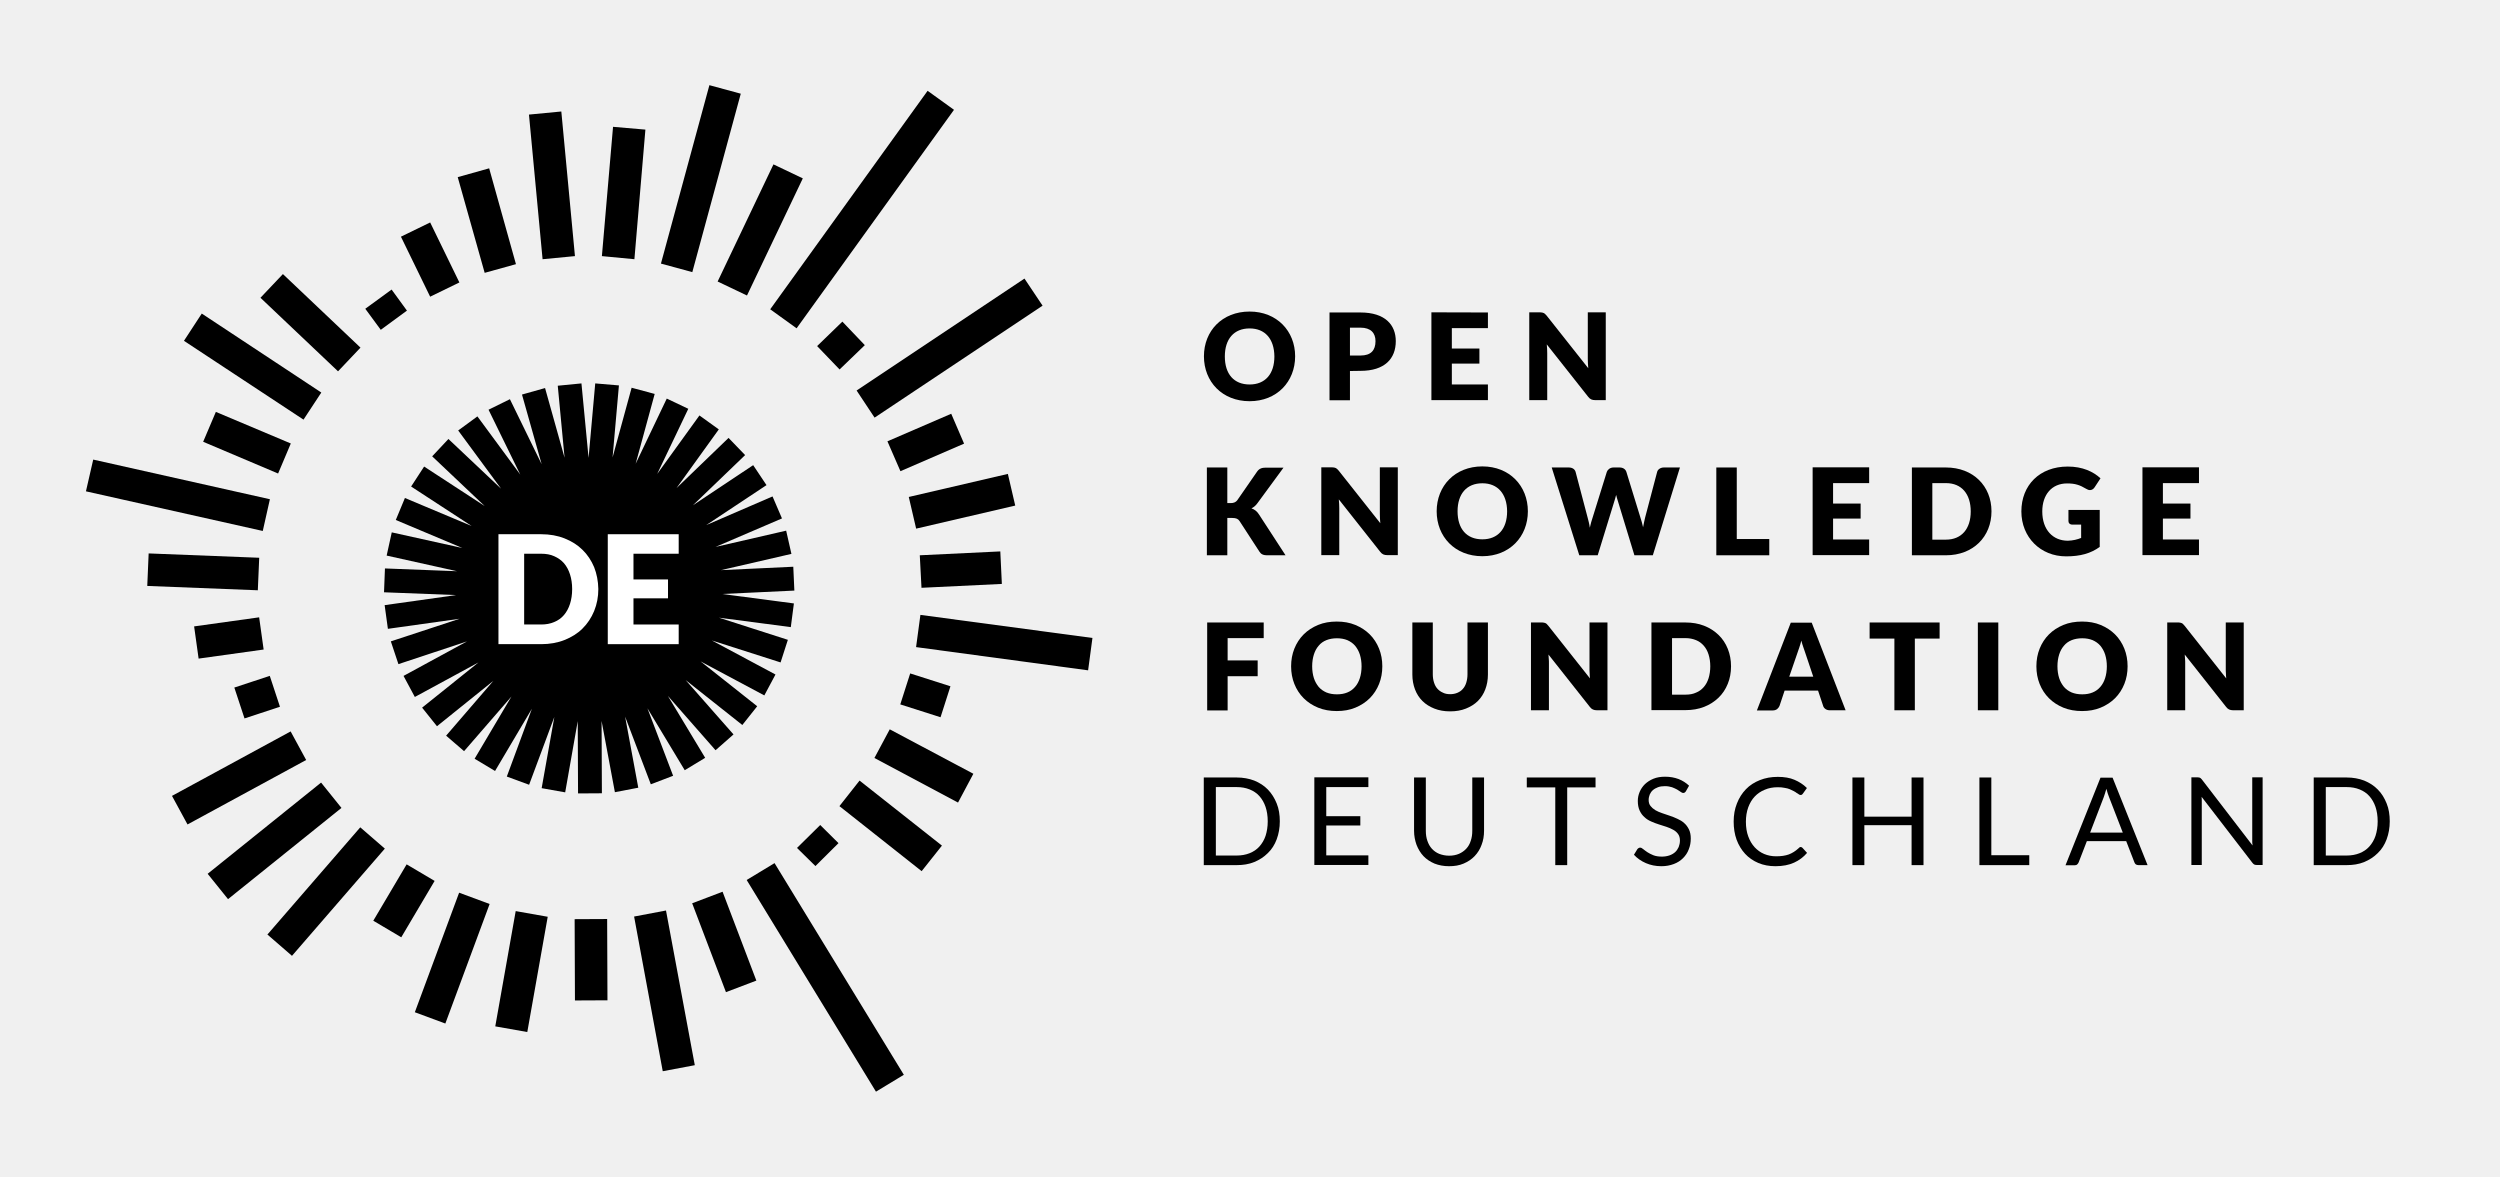
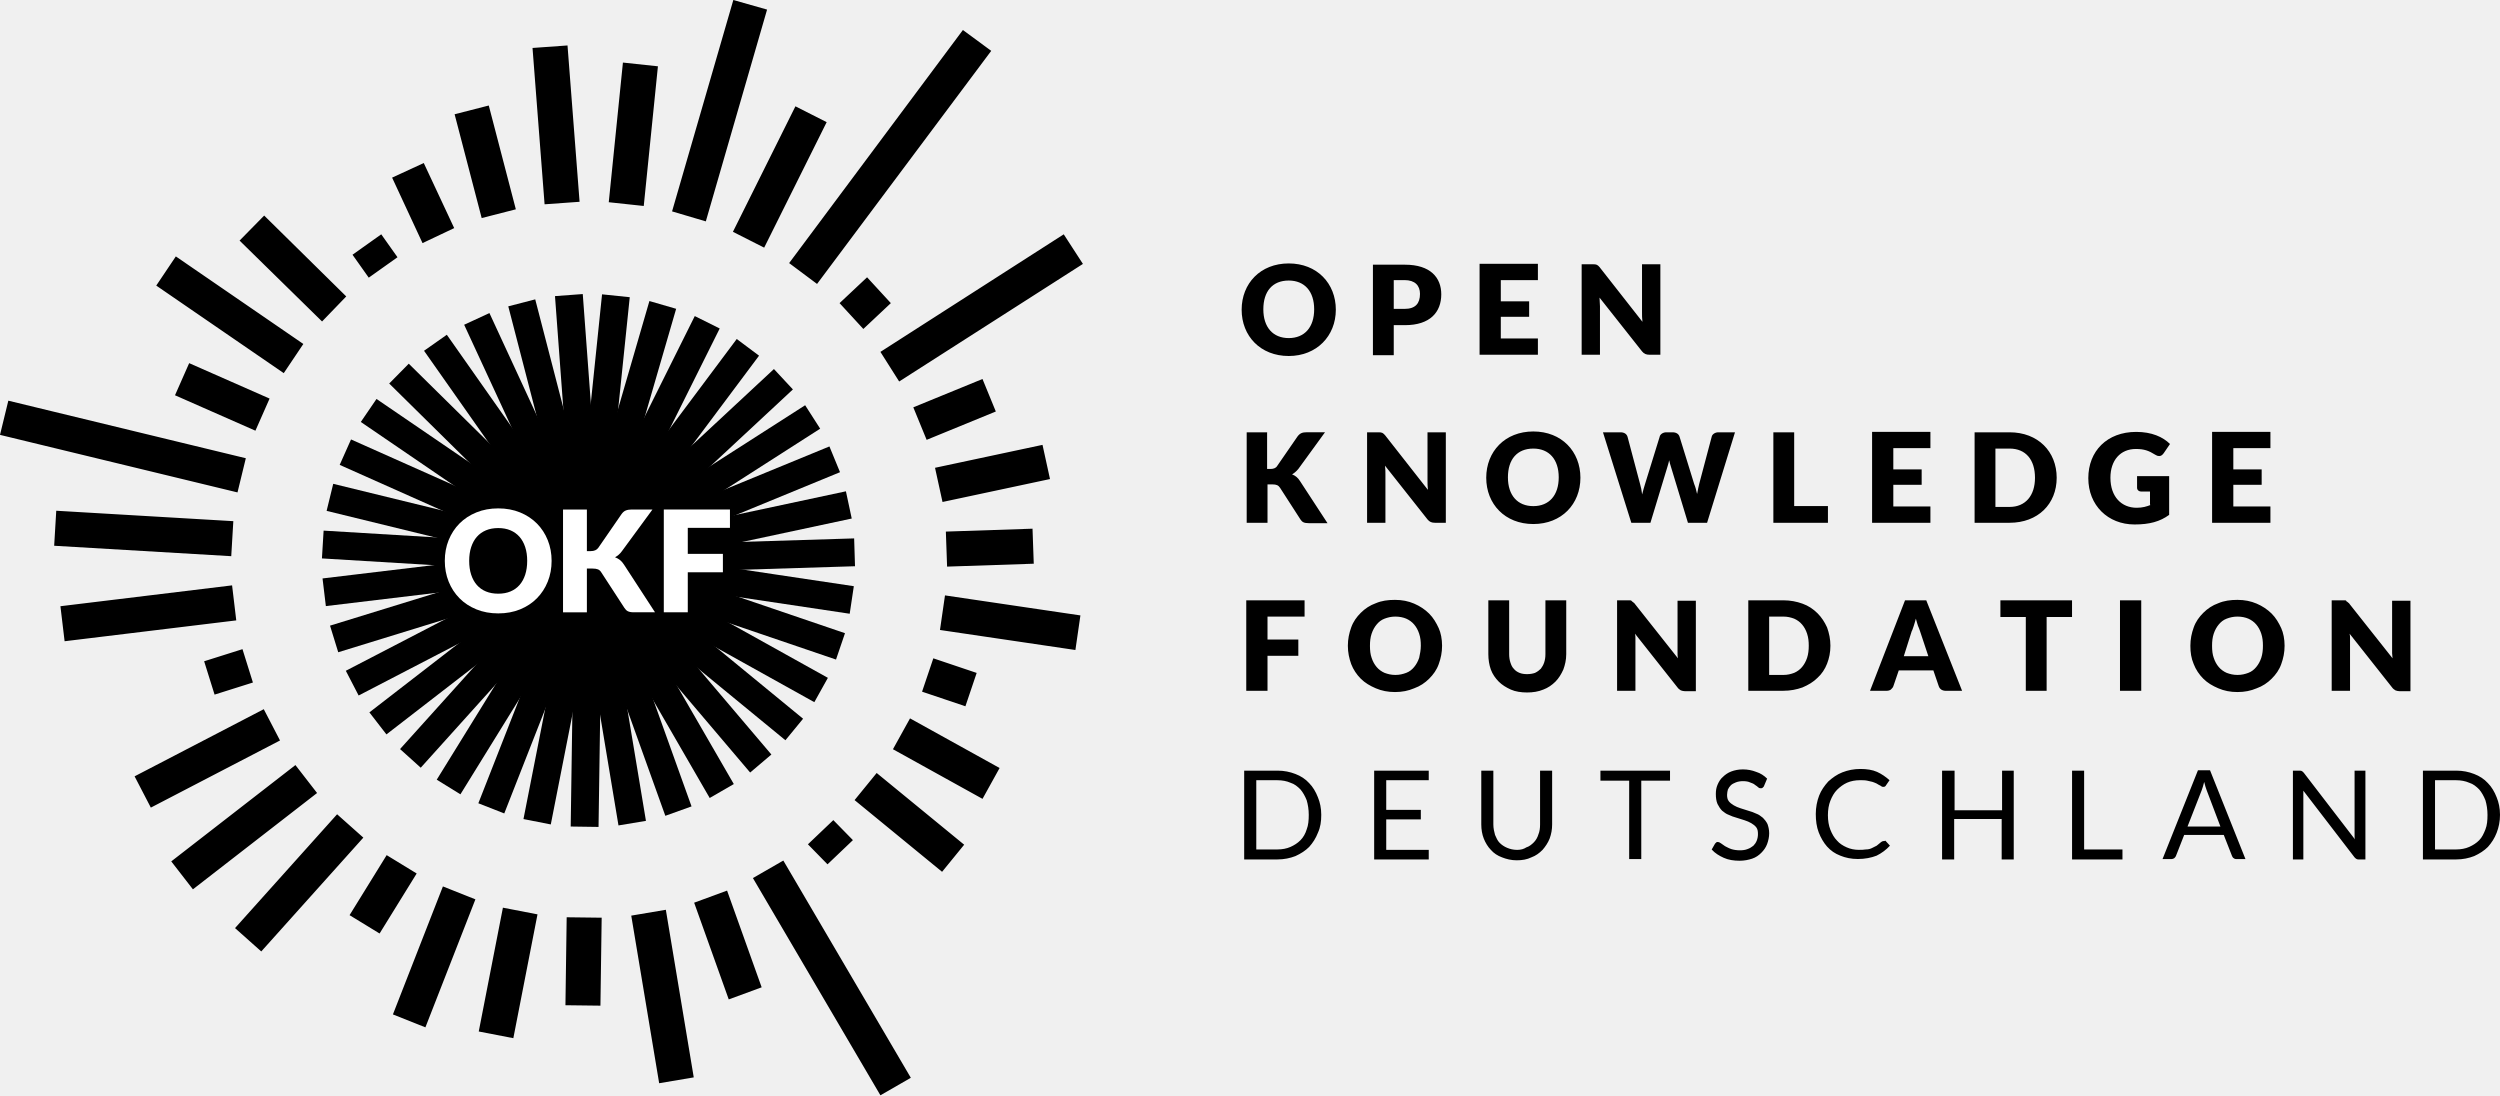
- <svg xmlns="http://www.w3.org/2000/svg" version="1.1" x="0px" y="0px" viewBox="0 0 1614.5 760" style="enable-background:new 0 0 1614.5 760;" xml:space="preserve">
-   <style type="text/css">
- 	.st0{fill:#FFFFFF;}
+ <svg xmlns="http://www.w3.org/2000/svg" id="Layer_1" data-name="Layer 1" viewBox="0 0 808 354">
+   <defs>
+     <style>
+       .cls-1 {
+         fill: #fff;
+       }
+ 
+       .cls-2 {
+         fill: none;
+         stroke: #000;
+         stroke-miterlimit: 10;
+         stroke-width: 9px;
+       }
    </style>
+   </defs>
+   <path d="M416.52,115.06c-9.16,0-15.22-6.47-15.22-14.96s6.06-14.96,15.22-14.96,15.22,6.47,15.22,14.96-6.19,14.96-15.22,14.96ZM416.52,90.67c-5.25,0-8.21,3.5-8.21,9.3s3.1,9.3,8.21,9.3,8.22-3.5,8.22-9.3-3.1-9.3-8.22-9.3ZM450.46,104.95v9.84h-6.73v-29.24h10.37c8.21,0,11.72,4.18,11.72,9.57,0,5.79-3.64,9.97-11.72,9.97h-3.64v-.13ZM450.46,99.83h3.5c3.5,0,4.98-1.75,4.98-4.85,0-2.69-1.62-4.45-4.98-4.45h-3.5v9.3ZM478.2,85.42v29.24h18.85v-5.26h-11.99v-7.01h9.16v-4.99h-9.16v-6.87h11.99v-5.26h-18.85v.13ZM517.12,86.49c-.81-.94-1.08-1.08-2.29-1.08h-3.64v29.24h5.92v-15.63c0-.81-.14-1.89-.14-2.83l13.74,17.38c.67.81,1.35,1.08,2.42,1.08h3.5v-29.24h-5.93v15.5c0,.94,0,2.02.14,3.1l-13.74-17.52ZM409.66,139.72h-6.73v29.24h6.73v-12.4h1.62c1.21,0,1.89.27,2.42,1.08l6.6,10.24c.54.81,1.08,1.21,2.69,1.21h6.06l-8.89-13.61c-.67-1.08-1.48-1.75-2.56-2.16.67-.4,1.35-.94,2.02-1.75l8.62-11.86h-5.92c-1.35,0-2.15.27-2.96,1.35l-6.6,9.57c-.4.67-1.21.94-2.15.94h-1.08v-11.86h.14ZM447.77,140.8c-.81-.94-1.08-1.08-2.29-1.08h-3.64v29.24h5.93v-15.63c0-.81,0-1.89-.14-2.83l13.74,17.38c.67.81,1.35,1.08,2.42,1.08h3.5v-29.24h-5.92v15.5c0,.94,0,2.02.13,3.1l-13.74-17.52ZM495.57,169.37c-9.16,0-15.22-6.47-15.22-14.96s6.06-14.96,15.22-14.96,15.22,6.47,15.22,14.96-6.06,14.96-15.22,14.96ZM495.57,144.98c-5.25,0-8.21,3.5-8.21,9.3s3.1,9.3,8.21,9.3,8.21-3.5,8.21-9.3-3.1-9.3-8.21-9.3ZM527.22,168.96h6.2l5.52-18.19c.14-.54.4-1.21.54-2.02.13.81.4,1.48.54,2.02l5.52,18.19h6.19l9.02-29.24h-5.39c-1.08,0-2.02.67-2.15,1.48l-4.04,15.23c-.27.94-.4,2.02-.67,3.23-.27-1.21-.54-2.29-.94-3.23l-4.71-15.23c-.27-.94-1.08-1.48-2.29-1.48h-2.02c-1.08,0-2.02.67-2.15,1.48l-4.71,15.23c-.27.94-.67,2.16-.94,3.37-.13-1.21-.4-2.43-.67-3.37l-4.04-15.23c-.27-.94-1.08-1.48-2.29-1.48h-5.66l9.16,29.24ZM579.88,139.72h-6.73v29.24h17.64v-5.39h-10.91v-23.85ZM605.06,139.72v29.24h18.85v-5.26h-11.99v-7.01h9.16v-4.99h-9.16v-6.87h11.99v-5.26h-18.85v.13ZM649.5,168.96h-11.31v-29.24h11.31c9.16,0,15.22,6.2,15.22,14.69s-6.06,14.55-15.22,14.55ZM649.5,144.98h-4.58v18.86h4.58c5.12,0,8.21-3.64,8.21-9.43s-2.96-9.43-8.21-9.43ZM695.15,163.17c-1.35.54-2.69.94-4.58.94-4.85,0-8.48-3.5-8.48-9.7,0-5.66,3.23-9.3,8.21-9.3,2.69,0,4.17.54,6.33,1.89.4.27.81.4,1.21.4.67,0,1.08-.4,1.48-.94l2.02-2.96c-2.29-2.29-5.92-3.91-10.91-3.91-9.43,0-15.49,6.2-15.49,14.96s6.33,14.96,14.95,14.96c4.85,0,8.22-.94,11.18-3.1v-12.53h-10.37v3.77c0,.67.54,1.21,1.35,1.21h2.83v4.31h.27ZM714.95,139.72v29.24h18.85v-5.26h-11.99v-7.01h9.16v-4.99h-9.16v-6.87h11.99v-5.26h-18.85v.13ZM402.79,194.03v29.24h6.87v-11.32h9.96v-5.26h-9.96v-7.41h11.98v-5.26h-18.85ZM466.08,208.71c0,2.16-.4,4.04-1.08,5.93-.67,1.89-1.75,3.37-3.1,4.72-1.35,1.35-2.96,2.43-4.85,3.1-1.89.81-3.91,1.21-6.19,1.21s-4.31-.4-6.2-1.21c-1.89-.81-3.5-1.75-4.85-3.1-1.35-1.35-2.42-2.96-3.1-4.72-.67-1.89-1.08-3.77-1.08-5.93s.4-4.04,1.08-5.93c.67-1.89,1.75-3.37,3.1-4.72,1.35-1.35,2.96-2.43,4.85-3.1,1.89-.81,3.91-1.08,6.2-1.08s4.31.4,6.19,1.21c1.89.81,3.5,1.89,4.85,3.23,1.35,1.35,2.29,2.96,3.1,4.72.67,1.48,1.08,3.5,1.08,5.66ZM459.21,208.71c0-1.48-.13-2.69-.54-3.91-.4-1.21-.94-2.16-1.62-2.96-.67-.81-1.62-1.48-2.56-1.89-.94-.4-2.15-.67-3.5-.67s-2.42.27-3.5.67c-1.08.4-1.89,1.08-2.56,1.89-.67.81-1.21,1.75-1.62,2.96-.4,1.21-.54,2.43-.54,3.91s.14,2.83.54,3.91c.4,1.21.94,2.16,1.62,2.96.67.81,1.62,1.48,2.56,1.89,1.08.4,2.15.67,3.5.67s2.42-.27,3.5-.67c1.08-.4,1.89-1.08,2.56-1.89.67-.81,1.21-1.75,1.62-2.96.27-1.21.54-2.56.54-3.91ZM493.55,217.88c-.94,0-1.75-.13-2.42-.4-.67-.27-1.35-.67-1.89-1.35-.54-.54-.81-1.21-1.08-2.02-.27-.81-.4-1.75-.4-2.7v-17.38h-6.73v17.38c0,1.75.27,3.5.81,4.99.54,1.48,1.48,2.83,2.56,3.91s2.42,1.89,3.9,2.56c1.48.67,3.37.94,5.25.94s3.64-.27,5.25-.94c1.48-.54,2.83-1.48,3.91-2.56,1.08-1.08,1.89-2.43,2.56-3.91.54-1.48.94-3.1.94-4.99v-17.38h-6.73v17.38c0,1.08-.14,1.89-.4,2.7-.27.81-.67,1.48-1.08,2.02-.54.54-1.08.94-1.89,1.35-.81.27-1.62.4-2.56.4ZM526.95,194.03h-4.31v29.24h5.93v-16.98c0-.54,0-.94-.14-1.48l13.74,17.38c.27.4.67.67,1.08.94.4.13.81.27,1.35.27h3.5v-29.24h-5.92v16.98c0,.54,0,1.08.13,1.62l-13.87-17.52c-.14-.27-.4-.4-.54-.54-.13-.14-.27-.27-.4-.27-.13-.27-.4-.4-.54-.4ZM591.59,208.71c0,2.16-.4,4.04-1.08,5.79-.67,1.75-1.75,3.37-3.1,4.58-1.35,1.35-2.96,2.29-4.85,3.1-1.89.67-3.9,1.08-6.2,1.08h-11.31v-29.24h11.31c2.29,0,4.31.4,6.2,1.08,1.89.67,3.5,1.75,4.85,3.1,1.35,1.35,2.29,2.83,3.1,4.58.67,1.89,1.08,3.77,1.08,5.93ZM584.59,208.71c0-1.48-.14-2.69-.54-3.91-.4-1.21-.94-2.16-1.62-2.96-.67-.81-1.62-1.48-2.56-1.89-1.08-.4-2.16-.67-3.5-.67h-4.58v18.86h4.58c1.35,0,2.42-.27,3.5-.67.94-.4,1.89-1.08,2.56-1.89.67-.81,1.21-1.75,1.62-2.96.4-1.21.54-2.56.54-3.91ZM634.15,223.27h-5.25c-.54,0-1.08-.13-1.48-.4-.4-.27-.67-.67-.81-1.08l-1.75-5.12h-11.18l-1.75,5.12c-.13.4-.4.67-.81,1.08-.4.27-.81.4-1.48.4h-5.25l11.31-29.24h6.87l11.58,29.24ZM615.29,212.08h7.95l-2.69-8.09c-.14-.54-.4-1.08-.67-1.75-.27-.67-.4-1.48-.67-2.29-.27.81-.4,1.62-.67,2.29-.27.67-.4,1.35-.67,1.75l-2.56,8.09ZM646.53,194.03v5.39h8.21v23.85h6.73v-23.85h8.21v-5.39h-23.16ZM692.05,194.03h-6.87v29.24h6.87v-29.24ZM738.38,208.71c0,2.16-.4,4.04-1.08,5.93-.67,1.89-1.75,3.37-3.1,4.72-1.35,1.35-2.96,2.43-4.85,3.1-1.89.81-3.91,1.21-6.2,1.21s-4.31-.4-6.19-1.21c-1.89-.81-3.5-1.75-4.85-3.1-1.35-1.35-2.42-2.96-3.1-4.72-.81-1.89-1.08-3.77-1.08-5.93s.4-4.04,1.08-5.93c.67-1.89,1.75-3.37,3.1-4.72,1.35-1.35,2.96-2.43,4.85-3.1,1.89-.81,3.91-1.08,6.19-1.08s4.31.4,6.2,1.21c1.89.81,3.5,1.89,4.85,3.23,1.35,1.35,2.29,2.96,3.1,4.72.67,1.48,1.08,3.5,1.08,5.66ZM731.38,208.71c0-1.48-.14-2.69-.54-3.91-.4-1.21-.94-2.16-1.62-2.96-.67-.81-1.62-1.48-2.56-1.89-.94-.4-2.15-.67-3.5-.67s-2.42.27-3.5.67c-1.08.4-1.89,1.08-2.56,1.89-.67.81-1.21,1.75-1.62,2.96-.4,1.21-.54,2.43-.54,3.91s.14,2.83.54,3.91c.4,1.21.94,2.16,1.62,2.96.67.81,1.62,1.48,2.56,1.89,1.08.4,2.15.67,3.5.67s2.42-.27,3.5-.67c1.08-.4,1.89-1.08,2.56-1.89.67-.81,1.21-1.75,1.62-2.96.4-1.21.54-2.56.54-3.91ZM758.04,194.03h-4.44v29.24h5.93v-16.98c0-.54,0-.94-.14-1.48l13.74,17.38c.27.4.67.67,1.08.94.4.13.81.27,1.35.27h3.5v-29.24h-5.93v16.98c0,.54.14,1.08.14,1.62l-13.87-17.52c-.13-.27-.4-.4-.54-.54-.14-.14-.27-.27-.4-.27-.14-.27-.27-.4-.4-.4ZM320.37,16.44l-9.16-6.74-56.16,75.33,9.02,6.74,56.29-75.33ZM267.18,39.48l-10.1-5.12-20.2,40.56,10.1,5.12,20.2-40.56ZM247.92,3.1l-10.91-3.1-19.8,68.32,10.91,3.23L247.92,3.1ZM212.64,21.43l-11.31-1.21-4.58,45.14,11.31,1.21,4.58-45.14ZM187.32,65.22l-3.9-50.53-11.31.81,3.9,50.53,11.31-.81ZM166.72,67.65l-8.75-33.55-11.04,2.83,8.75,33.55,11.04-2.83ZM146.79,73.71l-9.83-21.02-10.23,4.72,9.83,21.16,10.24-4.85ZM128.47,83.14l-5.25-7.41-9.29,6.6,5.25,7.41,9.29-6.6ZM111.91,95.81l-26.53-26.14-7.95,8.09,26.66,26.14,7.81-8.09ZM98.04,111.17l-41.21-28.3-6.33,9.43,41.21,28.3,6.33-9.43ZM87.13,128.82l-25.99-11.45-4.58,10.38,25.99,11.45,4.58-10.38ZM0,140.55l76.76,18.6,2.69-11.05L2.69,129.5l-2.69,11.05ZM75.41,168.44l-57.23-3.37-.67,11.32,57.23,3.37.67-11.32ZM76.36,200.51l-1.35-11.32-55.48,6.74,1.35,11.32,55.48-6.74ZM81.74,220.59l-3.37-10.78-12.39,3.91,3.37,10.78,12.39-3.91ZM90.5,239.32l-5.25-10.11-41.75,21.7,5.25,10.11,41.75-21.7ZM102.48,256.3l-7-9.03-40.13,31.13,7,9.03,40.13-31.13ZM117.43,270.72l-8.48-7.55-32.99,36.79,8.48,7.55,32.99-36.79ZM134.67,282.31l-9.7-5.93-11.99,19.4,9.7,5.93,11.99-19.4ZM153.65,290.67l-10.5-4.18-16.16,41.37,10.5,4.18,16.16-41.37ZM173.72,295.52l-11.18-2.16-7.81,40.02,11.18,2.16,7.81-40.02ZM194.46,296.6l-11.31-.14-.4,28.43,11.31.14.4-28.43ZM224.22,348.21l-9.02-54.17-11.18,1.89,9.02,54.17,11.18-1.89ZM246.17,319.1l-11.18-31.26-10.64,3.91,11.18,31.26,10.64-3.91ZM243.34,283.79l41.21,70.21,9.83-5.66-41.21-70.21-9.83,5.66ZM275.66,271.53l-6.33-6.47-8.21,7.82,6.33,6.47,8.21-7.82ZM311.62,273.01l-28.28-23.18-7.14,8.76,28.28,23.18,7.14-8.76ZM323.07,248.22l-28.95-16.04-5.52,9.97,28.95,16.04,5.52-9.97ZM315.66,217.49l-14.01-4.72-3.64,10.78,14.01,4.72,3.64-10.78ZM349.19,198.9l-43.77-6.47-1.62,11.18,43.77,6.47,1.62-11.18ZM334.11,182.19l-.4-11.32-28.01.94.4,11.32,28.01-.94ZM339.36,154.83l-2.42-11.05-34.74,7.41,2.42,11.05,34.74-7.41ZM321.85,133l-4.31-10.51-22.36,9.16,4.31,10.51,22.35-9.16ZM350,85.3l-6.2-9.57-59.25,38,6.06,9.57,59.39-38ZM287.92,97.97l-7.68-8.35-8.89,8.35,7.68,8.35,8.89-8.35ZM427.03,263.36c0,2.16-.27,4.04-1.08,5.79-.67,1.75-1.62,3.23-2.83,4.58-1.21,1.21-2.69,2.16-4.44,2.96-1.75.67-3.64,1.08-5.79,1.08h-10.77v-28.7h10.77c2.15,0,4.04.4,5.79,1.08,1.75.67,3.23,1.62,4.44,2.96,1.21,1.21,2.15,2.83,2.83,4.58.67,1.62,1.08,3.5,1.08,5.66ZM422.99,263.36c0-1.75-.27-3.37-.67-4.72-.54-1.35-1.21-2.56-2.02-3.5-.94-.94-1.89-1.75-3.23-2.16-1.21-.54-2.69-.81-4.17-.81h-6.87v22.37h6.87c1.48,0,2.96-.27,4.17-.81,1.21-.54,2.29-1.21,3.23-2.16.94-.94,1.62-2.16,2.02-3.5.54-1.35.67-2.96.67-4.72ZM444.13,249.08v28.7h17.64v-3.1h-13.74v-9.84h11.18v-3.1h-11.18v-9.57h13.74v-3.1h-17.64ZM490.32,274.68c-1.21,0-2.29-.27-3.23-.67-.94-.4-1.75-.94-2.42-1.62-.67-.67-1.08-1.62-1.48-2.56-.27-.94-.54-2.16-.54-3.37v-17.38h-3.9v17.38c0,1.62.27,3.23.81,4.58.54,1.35,1.35,2.7,2.29,3.64.94,1.08,2.15,1.89,3.64,2.43,1.35.54,2.96.94,4.71.94s3.37-.27,4.71-.94c1.48-.54,2.56-1.35,3.64-2.43.94-1.08,1.75-2.29,2.29-3.64.54-1.48.81-2.96.81-4.58v-17.38h-3.9v17.38c0,1.21-.14,2.29-.54,3.23-.27.94-.81,1.89-1.48,2.56-.67.67-1.48,1.35-2.42,1.62-.81.54-1.75.81-2.96.81ZM517.26,249.08v3.24h9.29v25.33h3.91v-25.33h9.29v-3.24h-22.49ZM571.12,251.64c-.94-.94-2.15-1.75-3.5-2.16-1.35-.54-2.83-.81-4.31-.81s-2.69.27-3.77.67c-1.08.4-2.02,1.08-2.69,1.75-.81.67-1.35,1.62-1.75,2.56-.4.94-.54,1.89-.54,2.97,0,1.21.14,2.29.54,3.23.4.81.94,1.62,1.48,2.16.67.54,1.35,1.08,2.15,1.35.81.4,1.62.67,2.56.94.81.27,1.75.54,2.56.81.81.27,1.48.54,2.16.94.67.4,1.21.81,1.62,1.35s.54,1.21.54,2.16c0,.81-.14,1.48-.4,2.16-.27.67-.67,1.21-1.08,1.62-.54.4-1.08.81-1.89,1.08-.67.27-1.48.4-2.42.4-1.08,0-2.02-.14-2.83-.4-.81-.27-1.48-.67-2.02-.94-.54-.4-.94-.67-1.35-.94-.4-.27-.67-.41-.94-.41-.14,0-.4,0-.54.14s-.27.27-.4.4l-1.08,1.89c1.08,1.21,2.42,2.02,3.91,2.69,1.48.67,3.23.94,5.12.94,1.48,0,2.83-.27,4.04-.67,1.21-.4,2.15-1.08,2.96-1.89.81-.81,1.48-1.75,1.88-2.83.4-1.08.67-2.29.67-3.5s-.27-2.16-.54-2.96c-.4-.81-.94-1.48-1.48-2.02-.67-.54-1.35-1.08-2.16-1.35-.81-.4-1.62-.67-2.56-.94-.81-.27-1.75-.54-2.56-.81-.81-.27-1.48-.54-2.15-.94-.67-.4-1.21-.81-1.62-1.35s-.54-1.21-.54-2.02c0-.67.14-1.21.27-1.75.27-.54.54-.94.94-1.35.4-.4.94-.67,1.62-.94.67-.27,1.48-.4,2.29-.4.94,0,1.75.13,2.29.4.67.27,1.21.4,1.62.81.4.27.81.54,1.08.81.27.27.54.27.81.27s.4,0,.54-.14c.14-.13.27-.27.4-.4l1.08-2.56ZM608.69,271.85c-.27,0-.4.14-.67.27-.54.41-.94.81-1.48,1.21-.54.27-1.08.54-1.62.81-.54.27-1.21.4-1.89.4-.67.13-1.48.13-2.29.13-1.35,0-2.69-.27-3.9-.81-1.21-.54-2.29-1.21-3.1-2.16-.94-.94-1.62-2.16-2.15-3.5-.54-1.35-.81-2.96-.81-4.72s.27-3.37.81-4.72c.54-1.35,1.21-2.56,2.15-3.5.94-.94,2.02-1.75,3.23-2.29,1.21-.54,2.69-.81,4.17-.81.81,0,1.62,0,2.29.14.67.13,1.21.27,1.75.4.54.14.94.4,1.35.54.4.27.67.4.94.54.27.14.54.27.67.4.13.13.4.13.54.13.27,0,.4,0,.54-.13.14-.14.27-.14.27-.27l1.21-1.75c-1.21-1.08-2.56-2.02-4.04-2.69-1.48-.67-3.37-.94-5.39-.94-2.15,0-4.04.4-5.79,1.08-1.75.67-3.23,1.75-4.58,2.96-1.21,1.35-2.29,2.83-2.96,4.58-.67,1.75-1.08,3.77-1.08,5.93s.27,4.18.94,5.93c.67,1.75,1.62,3.37,2.69,4.58,1.21,1.35,2.56,2.29,4.31,2.96,1.62.67,3.5,1.08,5.66,1.08,2.29,0,4.31-.4,6.06-1.08,1.62-.81,3.1-1.89,4.31-3.23l-1.48-1.62c-.27.14-.4.14-.67.14ZM650.98,249.08h-3.91v12.8h-15.35v-12.8h-4.04v28.7h3.91v-13.07h15.35v13.07h3.9v-28.7h.14ZM673.6,249.08h-3.91v28.7h16.29v-3.23h-12.39v-25.47ZM725.72,277.65h-2.96c-.4,0-.67-.13-.81-.27-.27-.14-.4-.4-.54-.67l-2.69-6.87h-12.79l-2.69,6.87c-.13.27-.27.4-.54.67-.27.14-.54.27-.81.27h-2.96l11.45-28.7h3.9l11.45,28.7ZM707,267.14h10.64l-4.44-11.72c-.27-.67-.54-1.62-.81-2.7-.14.54-.27,1.08-.4,1.48-.13.4-.27.81-.4,1.21l-4.58,11.72ZM743.9,249.21c-.14-.13-.4-.13-.81-.13h-2.02v28.7h3.37v-22.23l16.56,21.56c.27.27.4.4.67.54.27.13.4.13.81.13h2.02v-28.7h-3.5v21.29c0,.27,0,.67.14.94l-16.56-21.56c-.27-.27-.54-.54-.67-.54ZM808,263.36c0,2.16-.4,4.04-1.08,5.79-.67,1.75-1.62,3.23-2.83,4.58-1.21,1.21-2.69,2.16-4.44,2.96-1.75.67-3.64,1.08-5.79,1.08h-10.77v-28.7h10.77c2.16,0,4.04.4,5.79,1.08,1.75.67,3.23,1.62,4.44,2.96,1.21,1.21,2.15,2.83,2.83,4.58.67,1.62,1.08,3.5,1.08,5.66ZM803.96,263.36c0-1.75-.27-3.37-.67-4.72-.54-1.35-1.21-2.56-2.02-3.5-.94-.94-1.89-1.75-3.23-2.16-1.21-.54-2.69-.81-4.17-.81h-6.87v22.37h6.87c1.48,0,2.96-.27,4.17-.81,1.21-.54,2.29-1.21,3.23-2.16.94-.94,1.48-2.16,2.02-3.5.54-1.35.67-2.96.67-4.72Z" />
  <g>
-     <path d="M807,259.1c-17.7,0-29.5-12.6-29.5-29c0-16.4,11.8-28.9,29.5-28.9c17.6,0,29.4,12.6,29.4,28.9    C836.4,246.5,824.6,259.1,807,259.1z M807,212.1c-10.1,0-16,6.8-16,18.1c0,11.4,5.9,18.1,16,18.1c10,0,16-6.7,16-18.1    C822.9,218.9,817,212.1,807,212.1z" />
-     <path d="M871.8,239.6v18.9h-13.2v-56.7h20c16,0,22.8,8.1,22.8,18.5c0,11.3-7.1,19.2-22.8,19.2L871.8,239.6L871.8,239.6z    M871.8,229.6h6.8c6.8,0,9.7-3.4,9.7-9.3c0-5.2-3-8.7-9.7-8.7h-6.8V229.6z" />
-     <path d="M960.9,201.8v10.1h-23.3v13.2h17.8v9.7h-17.8v13.5h23.3v10.1h-36.5v-56.7L960.9,201.8L960.9,201.8z" />
-     <path d="M998.8,203.8l26.9,34c-0.2-2.2-0.3-4.2-0.3-6.1v-30h11.6v56.7h-6.8c-2,0-3.3-0.5-4.6-2.2l-26.7-33.8c0.2,2,0.3,3.9,0.3,5.6    v30.4h-11.6v-56.7h6.9C996.7,201.8,997.3,202.1,998.8,203.8z" />
-     <path d="M792.7,324.9h2.1c1.9,0,3.3-0.6,4.2-1.8l12.8-18.5c1.4-2,3.1-2.6,5.7-2.6h11.4l-16.8,22.9c-1.2,1.7-2.5,2.7-3.9,3.4    c2,0.7,3.6,1.9,4.9,4l17.1,26.3h-11.8c-3,0-4.1-0.9-5.1-2.4l-12.8-19.7c-0.9-1.4-2.2-2-4.7-2h-3.2v24.1h-13.2v-56.7h13.2V324.9z" />
-     <path d="M864.5,303.9l26.9,34c-0.2-2.2-0.3-4.2-0.3-6.1v-30h11.6v56.7h-6.8c-2,0-3.3-0.5-4.6-2.2l-26.7-33.8c0.2,2,0.3,3.9,0.3,5.6    v30.4h-11.6v-56.7h6.9C862.4,301.9,863,302.2,864.5,303.9z" />
-     <path d="M957.3,359.2c-17.7,0-29.5-12.6-29.5-29c0-16.4,11.8-29,29.5-29c17.6,0,29.4,12.6,29.4,29    C986.7,346.6,974.9,359.2,957.3,359.2z M957.3,312.1c-10.1,0-16,6.8-16,18.1c0,11.4,5.9,18.1,16,18.1c10,0,16-6.7,16-18.1    C973.2,319,967.3,312.1,957.3,312.1z" />
-     <path d="M1002.1,301.9h11c2.3,0,3.9,1.1,4.4,2.8l7.8,29.6c0.5,1.9,1.1,4.1,1.4,6.5c0.5-2.5,1.2-4.6,1.8-6.5l9.2-29.6    c0.5-1.4,2.1-2.8,4.3-2.8h3.9c2.3,0,3.8,1.1,4.4,2.8l9.1,29.6c0.6,1.8,1.2,3.9,1.7,6.2c0.4-2.3,0.9-4.4,1.3-6.2l7.8-29.6    c0.4-1.5,2.1-2.8,4.3-2.8h10.4l-17.5,56.7h-11.9l-10.7-35.1c-0.3-1.1-0.8-2.4-1.1-3.9c-0.3,1.4-0.8,2.8-1.1,3.9l-10.8,35.1h-11.9    L1002.1,301.9z" />
-     <path d="M1121.6,348.1h21v10.5h-34.2v-56.7h13.2V348.1L1121.6,348.1z" />
-     <path d="M1207.1,301.9V312h-23.3v13.2h17.8v9.7h-17.8v13.5h23.3v10.1h-36.5v-56.7H1207.1L1207.1,301.9z" />
-     <path d="M1256.7,358.6h-22v-56.7h22c17.6,0,29.4,12,29.4,28.3C1286.1,346.6,1274.3,358.6,1256.7,358.6z M1256.7,312h-8.8v36.5h8.8    c10,0,16-6.9,16-18.2C1272.7,319,1266.8,312,1256.7,312z" />
-     <path d="M1344,347.4v-8.6h-5.6c-1.7,0-2.6-1-2.6-2.3v-7.2h20.2v23.9c-5.8,4.2-12.5,6.1-21.7,6.1c-16.6,0-28.9-12.4-28.9-29    c0-16.9,11.7-29,30-29c9.5,0,16.5,3.3,21.1,7.6l-3.8,5.8c-0.7,1.1-1.8,1.8-3,1.8c-0.8,0-1.6-0.3-2.4-0.8c-4.2-2.5-7.1-3.5-12.4-3.5    c-9.8,0-16,7.2-16,18.1c0,12,7,18.9,16.5,18.9C1338.8,349.1,1341.5,348.4,1344,347.4z" />
-     <path d="M1420.1,301.9V312h-23.3v13.2h17.8v9.7h-17.8v13.5h23.3v10.1h-36.5v-56.7H1420.1L1420.1,301.9z" />
-     <path d="M816.1,402v10.1h-23.3v14.4h19.4v10.2h-19.4v22.1h-13.2V402H816.1L816.1,402z" />
-     <path d="M892.7,430.3c0,4.1-0.7,7.9-2.1,11.4c-1.4,3.5-3.4,6.6-6,9.2c-2.6,2.6-5.7,4.6-9.3,6.1c-3.6,1.5-7.6,2.2-12,2.2    c-4.4,0-8.4-0.7-12.1-2.2c-3.6-1.5-6.7-3.5-9.3-6.1c-2.6-2.6-4.6-5.7-6-9.2c-1.4-3.5-2.1-7.3-2.1-11.4c0-4.1,0.7-7.9,2.1-11.4    c1.4-3.5,3.4-6.6,6-9.2c2.6-2.6,5.7-4.6,9.3-6.1c3.6-1.5,7.7-2.2,12.1-2.2c4.4,0,8.4,0.7,12,2.2c3.6,1.5,6.7,3.5,9.3,6.1    c2.6,2.6,4.6,5.7,6,9.2C892,422.4,892.7,426.2,892.7,430.3z M879.3,430.3c0-2.8-0.4-5.3-1.1-7.6c-0.7-2.2-1.8-4.1-3.1-5.7    c-1.4-1.6-3-2.7-5-3.6c-2-0.8-4.2-1.2-6.7-1.2c-2.5,0-4.8,0.4-6.8,1.2c-2,0.8-3.7,2-5,3.6c-1.4,1.6-2.4,3.5-3.1,5.7    c-0.7,2.2-1.1,4.8-1.1,7.6c0,2.8,0.4,5.4,1.1,7.6c0.7,2.2,1.8,4.1,3.1,5.7c1.4,1.6,3,2.7,5,3.6c2,0.8,4.2,1.2,6.8,1.2    c2.5,0,4.8-0.4,6.7-1.2c2-0.8,3.6-2,5-3.6c1.4-1.6,2.4-3.5,3.1-5.7C878.9,435.7,879.3,433.1,879.3,430.3z" />
-     <path d="M936.5,448.3c1.8,0,3.3-0.3,4.7-0.9c1.4-0.6,2.6-1.4,3.5-2.5c1-1.1,1.7-2.4,2.2-4c0.5-1.6,0.8-3.4,0.8-5.3V402h13.2v33.6    c0,3.5-0.6,6.7-1.7,9.6c-1.1,2.9-2.7,5.4-4.8,7.5c-2.1,2.1-4.7,3.7-7.7,4.9c-3,1.2-6.4,1.8-10.2,1.8c-3.8,0-7.2-0.6-10.2-1.8    c-3-1.2-5.6-2.8-7.7-4.9c-2.1-2.1-3.7-4.6-4.8-7.5c-1.1-2.9-1.7-6.1-1.7-9.6V402h13.2v33.5c0,2,0.3,3.8,0.8,5.3    c0.5,1.6,1.2,2.9,2.2,4c1,1.1,2.1,1.9,3.5,2.5C933.1,448,934.7,448.3,936.5,448.3z" />
-     <path d="M996.9,402.1c0.4,0.1,0.7,0.1,1.1,0.3c0.3,0.1,0.6,0.3,0.9,0.6c0.3,0.3,0.6,0.6,1,1.1l26.9,34c-0.1-1.1-0.2-2.1-0.2-3.2    c-0.1-1-0.1-2-0.1-2.9v-30h11.6v56.7h-6.8c-1,0-1.9-0.2-2.6-0.5c-0.7-0.3-1.4-0.9-2-1.7l-26.7-33.8c0.1,1,0.1,2,0.2,2.9    c0.1,0.9,0.1,1.8,0.1,2.7v30.4h-11.6V402h6.9C996,402,996.5,402,996.9,402.1z" />
-     <path d="M1117.9,430.3c0,4.1-0.7,7.9-2.1,11.3c-1.4,3.5-3.4,6.5-6,9c-2.6,2.5-5.7,4.5-9.3,5.9c-3.6,1.4-7.6,2.1-12,2.1h-22V402h22    c4.4,0,8.4,0.7,12,2.1c3.6,1.4,6.7,3.4,9.3,5.9c2.6,2.5,4.6,5.5,6,9C1117.2,422.5,1117.9,426.2,1117.9,430.3z M1104.5,430.3    c0-2.8-0.4-5.3-1.1-7.6c-0.7-2.3-1.8-4.2-3.1-5.7c-1.4-1.6-3-2.8-5-3.6c-2-0.8-4.2-1.3-6.7-1.3h-8.8v36.5h8.8    c2.5,0,4.8-0.4,6.7-1.3c2-0.8,3.6-2,5-3.6c1.4-1.6,2.4-3.5,3.1-5.7C1104.1,435.7,1104.5,433.1,1104.5,430.3z" />
-     <path d="M1191.9,458.7h-10.2c-1.1,0-2.1-0.3-2.8-0.8c-0.7-0.5-1.3-1.2-1.5-2l-3.3-9.9h-21.6l-3.3,9.9c-0.3,0.7-0.8,1.4-1.5,2    c-0.8,0.6-1.7,0.9-2.8,0.9h-10.3l21.9-56.7h13.5L1191.9,458.7z M1155.5,437h15.5l-5.2-15.5c-0.3-1-0.7-2.1-1.2-3.5    c-0.5-1.3-0.9-2.8-1.3-4.3c-0.4,1.6-0.8,3-1.3,4.4c-0.4,1.3-0.9,2.5-1.2,3.5L1155.5,437z" />
-     <path d="M1252.6,402v10.4h-16v46.3h-13.2v-46.3h-16V402H1252.6z" />
-     <path d="M1290.5,458.7h-13.2V402h13.2V458.7z" />
-     <path d="M1374,430.3c0,4.1-0.7,7.9-2.1,11.4c-1.4,3.5-3.4,6.6-6,9.2c-2.6,2.6-5.7,4.6-9.3,6.1c-3.6,1.5-7.6,2.2-12,2.2    s-8.4-0.7-12.1-2.2c-3.6-1.5-6.7-3.5-9.3-6.1c-2.6-2.6-4.6-5.7-6-9.2c-1.4-3.5-2.1-7.3-2.1-11.4c0-4.1,0.7-7.9,2.1-11.4    c1.4-3.5,3.4-6.6,6-9.2c2.6-2.6,5.7-4.6,9.3-6.1c3.6-1.5,7.7-2.2,12.1-2.2s8.4,0.7,12,2.2c3.6,1.5,6.7,3.5,9.3,6.1    c2.6,2.6,4.6,5.7,6,9.2C1373.3,422.4,1374,426.2,1374,430.3z M1360.6,430.3c0-2.8-0.4-5.3-1.1-7.6c-0.7-2.2-1.8-4.1-3.1-5.7    c-1.4-1.6-3-2.7-5-3.6c-2-0.8-4.2-1.2-6.7-1.2c-2.5,0-4.8,0.4-6.8,1.2c-2,0.8-3.7,2-5,3.6c-1.4,1.6-2.4,3.5-3.1,5.7    c-0.7,2.2-1.1,4.8-1.1,7.6c0,2.8,0.4,5.4,1.1,7.6c0.7,2.2,1.8,4.1,3.1,5.7c1.4,1.6,3,2.7,5,3.6c2,0.8,4.2,1.2,6.8,1.2    c2.5,0,4.8-0.4,6.7-1.2c2-0.8,3.6-2,5-3.6c1.4-1.6,2.4-3.5,3.1-5.7C1360.2,435.7,1360.6,433.1,1360.6,430.3z" />
-     <path d="M1407.8,402.1c0.4,0.1,0.7,0.1,1.1,0.3c0.3,0.1,0.6,0.3,0.9,0.6c0.3,0.3,0.6,0.6,1,1.1l26.9,34c-0.1-1.1-0.2-2.1-0.2-3.2    c-0.1-1-0.1-2-0.1-2.9v-30h11.6v56.7h-6.8c-1,0-1.9-0.2-2.6-0.5c-0.7-0.3-1.4-0.9-2-1.7l-26.7-33.8c0.1,1,0.1,2,0.2,2.9    c0.1,0.9,0.1,1.8,0.1,2.7v30.4h-11.6V402h6.9C1406.9,402,1407.4,402,1407.8,402.1z" />
-     <path d="M826.5,530.4c0,4.2-0.7,8.1-2,11.6c-1.3,3.5-3.2,6.5-5.7,8.9c-2.5,2.5-5.4,4.4-8.8,5.8c-3.4,1.4-7.2,2-11.4,2h-21.2v-56.6    h21.2c4.2,0,8,0.7,11.4,2c3.4,1.4,6.4,3.3,8.8,5.8c2.4,2.5,4.3,5.5,5.7,9C825.9,522.3,826.5,526.2,826.5,530.4z M818.7,530.4    c0-3.5-0.5-6.6-1.4-9.3c-0.9-2.7-2.3-5.1-4-7c-1.7-1.9-3.8-3.3-6.3-4.3c-2.5-1-5.2-1.5-8.3-1.5h-13.5v44.2h13.5    c3,0,5.8-0.5,8.3-1.5c2.5-1,4.6-2.4,6.3-4.3c1.7-1.9,3.1-4.2,4-6.9C818.2,537,818.7,533.9,818.7,530.4z" />
-     <path d="M883.7,502.1v6.2h-27.2v18.8h22v6h-22v19.3h27.2v6.2h-34.9v-56.6H883.7z" />
-     <path d="M935.9,552.6c2.3,0,4.4-0.4,6.3-1.2c1.8-0.8,3.4-1.9,4.7-3.3c1.3-1.4,2.3-3.1,2.9-5.1c0.7-2,1-4.1,1-6.5v-34.4h7.6v34.4    c0,3.3-0.5,6.3-1.6,9.1c-1,2.8-2.5,5.2-4.5,7.3c-1.9,2-4.3,3.6-7.1,4.8c-2.8,1.2-5.9,1.7-9.4,1.7c-3.5,0-6.6-0.6-9.4-1.7    c-2.8-1.2-5.2-2.8-7.1-4.8c-1.9-2-3.4-4.5-4.5-7.3c-1-2.8-1.6-5.8-1.6-9.1v-34.4h7.6v34.4c0,2.4,0.3,4.5,1,6.5    c0.7,2,1.6,3.7,2.9,5.1c1.3,1.4,2.8,2.5,4.7,3.3C931.5,552.2,933.6,552.6,935.9,552.6z" />
-     <path d="M1030.4,502.1v6.4h-18.3v50.2h-7.7v-50.2h-18.4v-6.4H1030.4z" />
-     <path d="M1088.8,510.9c-0.2,0.4-0.5,0.7-0.8,0.9c-0.3,0.2-0.6,0.3-1,0.3c-0.4,0-1-0.2-1.6-0.7c-0.6-0.4-1.3-0.9-2.3-1.5    c-0.9-0.5-2-1-3.3-1.5c-1.3-0.4-2.8-0.7-4.6-0.7c-1.7,0-3.2,0.2-4.5,0.7c-1.3,0.5-2.4,1.1-3.3,1.9c-0.9,0.8-1.5,1.7-2,2.8    c-0.4,1.1-0.7,2.2-0.7,3.5c0,1.6,0.4,2.9,1.2,3.9c0.8,1,1.8,1.9,3.1,2.7c1.3,0.7,2.7,1.4,4.3,1.9c1.6,0.5,3.3,1.1,5,1.7    c1.7,0.6,3.4,1.2,5,2c1.6,0.7,3.1,1.6,4.3,2.7c1.3,1.1,2.3,2.5,3.1,4.1c0.8,1.6,1.2,3.6,1.2,5.9c0,2.5-0.4,4.8-1.3,7    c-0.8,2.2-2.1,4.1-3.7,5.7c-1.6,1.6-3.6,2.9-6,3.8c-2.4,0.9-5,1.4-8,1.4c-3.7,0-7-0.7-10-2c-3-1.3-5.6-3.1-7.7-5.4l2.2-3.6    c0.2-0.3,0.5-0.5,0.8-0.7c0.3-0.2,0.6-0.3,1-0.3c0.6,0,1.2,0.3,1.9,0.9c0.7,0.6,1.6,1.2,2.7,2c1.1,0.7,2.4,1.4,3.9,2    c1.5,0.6,3.4,0.9,5.6,0.9c1.8,0,3.4-0.3,4.9-0.8c1.4-0.5,2.6-1.2,3.6-2.1c1-0.9,1.7-2,2.3-3.3c0.5-1.3,0.8-2.7,0.8-4.2    c0-1.7-0.4-3.1-1.2-4.2c-0.8-1.1-1.8-2-3.1-2.7c-1.3-0.7-2.7-1.4-4.3-1.9c-1.6-0.5-3.3-1-5-1.6c-1.7-0.5-3.4-1.2-5-1.9    s-3.1-1.6-4.3-2.8c-1.3-1.1-2.3-2.5-3.1-4.2c-0.8-1.7-1.2-3.8-1.2-6.3c0-2,0.4-3.9,1.2-5.8c0.8-1.9,1.9-3.5,3.4-5    c1.5-1.4,3.3-2.6,5.5-3.5c2.2-0.9,4.7-1.3,7.5-1.3c3.2,0,6,0.5,8.7,1.5c2.6,1,4.9,2.5,6.8,4.3L1088.8,510.9z" />
-     <path d="M1162.9,547c0.4,0,0.8,0.2,1.1,0.5l3,3.3c-2.3,2.7-5.1,4.8-8.4,6.3c-3.3,1.5-7.3,2.3-12,2.3c-4.1,0-7.8-0.7-11.1-2.1    c-3.3-1.4-6.2-3.4-8.5-5.9c-2.3-2.5-4.2-5.6-5.5-9.1c-1.3-3.6-1.9-7.5-1.9-11.7c0-4.3,0.7-8.2,2.1-11.7c1.4-3.6,3.3-6.6,5.8-9.2    c2.5-2.6,5.5-4.5,9-5.9c3.5-1.4,7.3-2.1,11.6-2.1c4.2,0,7.8,0.6,10.8,1.9c3,1.3,5.7,3,8,5.3l-2.5,3.5c-0.2,0.3-0.4,0.5-0.6,0.7    c-0.2,0.2-0.6,0.3-1,0.3c-0.3,0-0.7-0.1-1.1-0.4c-0.4-0.3-0.8-0.6-1.4-0.9c-0.5-0.4-1.1-0.8-1.9-1.2c-0.7-0.4-1.6-0.8-2.5-1.2    s-2.1-0.7-3.4-0.9c-1.3-0.3-2.8-0.4-4.5-0.4c-3,0-5.8,0.5-8.3,1.6c-2.5,1-4.7,2.5-6.5,4.4c-1.8,1.9-3.2,4.3-4.2,7    c-1,2.8-1.5,5.9-1.5,9.3c0,3.5,0.5,6.7,1.5,9.4c1,2.8,2.4,5.1,4.1,7c1.8,1.9,3.8,3.4,6.2,4.4c2.4,1,5,1.5,7.7,1.5    c1.7,0,3.2-0.1,4.5-0.3c1.3-0.2,2.6-0.5,3.7-0.9c1.1-0.4,2.2-1,3.2-1.6c1-0.6,2-1.4,3-2.3C1162,547.2,1162.4,547,1162.9,547z" />
-     <path d="M1242.2,558.7h-7.7v-25.8H1204v25.8h-7.7v-56.6h7.7v25.3h30.5v-25.3h7.7V558.7z" />
-     <path d="M1286,552.3h24.5v6.4h-32.2v-56.6h7.7V552.3z" />
-     <path d="M1386.9,558.7h-5.9c-0.7,0-1.2-0.2-1.7-0.5c-0.4-0.3-0.7-0.8-0.9-1.3l-5.3-13.7h-25.4l-5.3,13.7c-0.2,0.5-0.5,0.9-0.9,1.3    c-0.4,0.4-1,0.6-1.7,0.6h-5.9l22.6-56.6h7.8L1386.9,558.7z M1349.8,537.7h21.1l-8.9-23c-0.6-1.4-1.1-3.2-1.7-5.3    c-0.3,1.1-0.6,2.1-0.9,3c-0.3,0.9-0.5,1.7-0.8,2.4L1349.8,537.7z" />
-     <path d="M1420.8,502.3c0.3,0.2,0.7,0.5,1.1,1l32.8,42.7c-0.1-0.7-0.1-1.3-0.2-2c0-0.6,0-1.3,0-1.9v-40.1h6.7v56.6h-3.9    c-0.6,0-1.1-0.1-1.5-0.3c-0.4-0.2-0.8-0.6-1.2-1.1l-32.8-42.6c0.1,0.7,0.1,1.3,0.1,1.9c0,0.6,0,1.2,0,1.7v40.4h-6.7v-56.6h4    C1420,502.1,1420.5,502.1,1420.8,502.3z" />
-     <path d="M1543.3,530.4c0,4.2-0.7,8.1-2,11.6c-1.3,3.5-3.2,6.5-5.7,8.9c-2.5,2.5-5.4,4.4-8.8,5.8c-3.4,1.4-7.2,2-11.4,2h-21.2v-56.6    h21.2c4.2,0,8,0.7,11.4,2c3.4,1.4,6.4,3.3,8.8,5.8c2.5,2.5,4.3,5.5,5.7,9C1542.7,522.3,1543.3,526.2,1543.3,530.4z M1535.5,530.4    c0-3.5-0.5-6.6-1.4-9.3c-0.9-2.7-2.3-5.1-4-7c-1.7-1.9-3.8-3.3-6.3-4.3c-2.5-1-5.2-1.5-8.3-1.5H1502v44.2h13.5c3,0,5.8-0.5,8.3-1.5    c2.5-1,4.6-2.4,6.3-4.3c1.7-1.9,3.1-4.2,4-6.9C1535,537,1535.5,533.9,1535.5,530.4z" />
+     <line class="cls-2" x1="183.86" y1="95.37" x2="190.21" y2="181.17" />
+     <line class="cls-2" x1="168.63" y1="97.88" x2="190.21" y2="181.17" />
+     <line class="cls-2" x1="154.1" y1="103.07" x2="190.21" y2="181.17" />
+     <line class="cls-2" x1="140.73" y1="110.78" x2="190.21" y2="181.17" />
+     <line class="cls-2" x1="128.95" y1="120.75" x2="190.21" y2="181.17" />
+     <line class="cls-2" x1="119.15" y1="132.66" x2="190.21" y2="181.17" />
+     <line class="cls-2" x1="111.62" y1="146.14" x2="190.21" y2="181.17" />
+     <line class="cls-2" x1="106.63" y1="160.74" x2="190.21" y2="181.17" />
+     <line class="cls-2" x1="104.32" y1="175.99" x2="190.21" y2="181.17" />
+     <line class="cls-2" x1="104.78" y1="191.42" x2="190.21" y2="181.17" />
+     <line class="cls-2" x1="107.99" y1="206.51" x2="190.21" y2="181.17" />
+     <line class="cls-2" x1="113.84" y1="220.79" x2="190.21" y2="181.17" />
+     <line class="cls-2" x1="122.14" y1="233.8" x2="190.21" y2="181.17" />
+     <line class="cls-2" x1="132.64" y1="245.11" x2="190.21" y2="181.17" />
+     <line class="cls-2" x1="144.98" y1="254.36" x2="190.21" y2="181.17" />
+     <line class="cls-2" x1="158.79" y1="261.26" x2="190.21" y2="181.17" />
+     <line class="cls-2" x1="173.6" y1="265.59" x2="190.21" y2="181.17" />
+     <line class="cls-2" x1="188.95" y1="267.2" x2="190.21" y2="181.17" />
+     <line class="cls-2" x1="204.33" y1="266.04" x2="190.21" y2="181.17" />
+     <line class="cls-2" x1="219.27" y1="262.15" x2="190.21" y2="181.17" />
+     <line class="cls-2" x1="233.27" y1="255.66" x2="190.21" y2="181.17" />
+     <line class="cls-2" x1="245.88" y1="246.77" x2="190.21" y2="181.17" />
+     <line class="cls-2" x1="256.7" y1="235.77" x2="190.21" y2="181.17" />
+     <line class="cls-2" x1="265.38" y1="223.01" x2="190.21" y2="181.17" />
+     <line class="cls-2" x1="271.65" y1="208.91" x2="190.21" y2="181.17" />
+     <line class="cls-2" x1="275.29" y1="193.91" x2="190.21" y2="181.17" />
+     <line class="cls-2" x1="276.2" y1="178.51" x2="190.21" y2="181.17" />
+     <line class="cls-2" x1="274.34" y1="163.19" x2="190.21" y2="181.17" />
+     <line class="cls-2" x1="269.78" y1="148.45" x2="190.21" y2="181.17" />
+     <line class="cls-2" x1="262.65" y1="134.76" x2="190.21" y2="181.17" />
+     <line class="cls-2" x1="253.2" y1="122.57" x2="190.21" y2="181.17" />
+     <line class="cls-2" x1="241.72" y1="112.26" x2="190.21" y2="181.17" />
+     <line class="cls-2" x1="228.58" y1="104.16" x2="190.21" y2="181.17" />
+     <line class="cls-2" x1="214.21" y1="98.55" x2="190.21" y2="181.17" />
+     <line class="cls-2" x1="199.06" y1="95.59" x2="190.21" y2="181.17" />
  </g>
  <g>
-     <g>
-       <g>
-         <polygon points="513,381.4 512.3,366 465.6,368.2 511.1,357.7 507.7,342.7 462.1,353.2 505,334.8 498.9,320.6 456.1,339.1      495,313.3 486.4,300.4 447.5,326.3 481.2,293.9 470.5,282.8 436.9,315.2 464.2,277.3 451.7,268.3 424.4,306.1 444.5,264      430.6,257.4 410.5,299.5 422.8,254.4 407.9,250.4 395.6,295.4 399.7,248.9 384.4,247.6 380.1,295.7 375.5,247.6 360.2,249.1      364.6,295.6 352,250.6 337.1,254.8 349.8,299.8 329.3,257.8 315.5,264.6 336,306.5 308.3,268.9 295.9,278 323.6,315.6      289.6,283.5 279.1,294.7 313,326.8 273.9,301.3 265.5,314.2 304.6,339.7 261.5,321.6 255.6,335.8 298.6,353.9 253,343.8      249.7,358.8 295.2,368.9 248.6,367.1 248,382.5 294.6,384.3 248.4,390.8 250.5,406.1 296.8,399.6 252.4,414.2 257.3,428.9      301.6,414.2 260.6,436.5 267.9,450.1 309,427.8 272.6,457 282.2,469 318.6,439.7 288.1,475.1 299.7,485.1 330.3,449.8 306.5,490      319.7,497.9 343.5,457.7 327.3,501.5 341.7,506.8 358,463 349.8,509 365,511.7 373.1,465.7 373.3,512.4 388.7,512.3 388.5,465.6      397.1,511.6 412.2,508.7 403.7,462.8 420.3,506.5 434.7,501 418.1,457.4 442.2,497.4 455.4,489.4 431.3,449.4 462.1,484.5      473.7,474.3 442.8,439.2 479.4,468.2 489,456.1 452.4,427.1 493.6,449.1 500.8,435.6 459.7,413.6 504.1,427.8 508.8,413.2      464.3,398.9 510.7,405 512.7,389.7 466.4,383.6    " />
-       </g>
-     </g>
-   </g>
-   <g>
-     <polygon points="594.4,397.1 705.5,412 702.7,432.9 591.6,417.9  " />
-     <rect x="469.8" y="124.8" transform="matrix(0.5845 -0.8114 0.8114 0.5845 121.5421 507.9919)" width="173.9" height="21" />
-     <rect x="449.1" y="138" transform="matrix(0.4302 -0.9027 0.9027 0.4302 145.6718 527.8401)" width="83.8" height="21" />
-     <rect x="392.9" y="104.9" transform="matrix(0.2621 -0.965 0.965 0.2621 222.6221 521.8828)" width="119.4" height="21" />
-     <polygon points="409.7,167.4 388.7,165.4 395.9,81.9 416.8,83.7  " />
-     <polygon points="350.4,167.4 341.6,74 362.5,72 371.3,165.4  " />
-     <polygon points="313,176.2 295.6,114.4 315.9,108.7 333.2,170.6  " />
-     <rect x="267.3" y="146.1" transform="matrix(0.8991 -0.4377 0.4377 0.8991 -45.3534 138.4906)" width="21" height="43.1" />
-     <polygon points="245.9,213 235.9,199.4 252.9,187 262.8,200.6  " />
-     <polygon points="218.3,239.8 168.2,192.3 182.7,177 232.8,224.5  " />
-     <polygon points="196,271 118.8,220.1 130.3,202.5 207.5,253.5  " />
-     <polygon points="179.6,305.8 131.2,285.3 139.4,266 187.8,286.4  " />
-     <polygon points="96,357.4 167.4,360.2 166.5,381.2 95.1,378.4  " />
-     <rect x="126.6" y="401.5" transform="matrix(0.9904 -0.1382 0.1382 0.9904 -55.5101 24.3787)" width="42.4" height="21" />
-     <rect x="154" y="439.7" transform="matrix(0.9498 -0.313 0.313 0.9498 -132.566 74.5944)" width="24.1" height="21" />
-     <rect x="110.8" y="491.9" transform="matrix(0.8787 -0.4774 0.4774 0.8787 -221.123 134.6437)" width="87.2" height="21" />
-     <rect x="130.3" y="532.5" transform="matrix(0.7793 -0.6267 0.6267 0.7793 -301.1598 230.9796)" width="94" height="21" />
-     <rect x="164.8" y="565.3" transform="matrix(0.6547 -0.7559 0.7559 0.6547 -362.519 357.9985)" width="91.6" height="21" />
-     <rect x="239.8" y="571.3" transform="matrix(0.5092 -0.8606 0.8606 0.5092 -372.6993 510.0705)" width="42.3" height="21" />
-     <polygon points="287.6,661 267.9,653.7 296.5,576.5 316.2,583.8  " />
-     <rect x="299" y="616.9" transform="matrix(0.1745 -0.9847 0.9847 0.1745 -339.7914 849.6027)" width="75.6" height="21" />
-     <polygon points="392.3,646 371.3,646.1 371.1,593.6 392.1,593.5  " />
-     <polygon points="428,691.8 409.5,591.9 430.1,588 448.7,687.9  " />
-     <rect x="457.2" y="577.6" transform="matrix(0.9348 -0.3553 0.3553 0.9348 -185.6063 205.8402)" width="21" height="61.4" />
-     <polygon points="482.2,568.3 565.7,705 583.7,694.1 500.2,557.4  " />
-     <polygon points="526.6,559.3 514.7,547.6 529.7,532.8 541.5,544.5  " />
-     <polygon points="595.2,562.6 542.1,520.6 555.1,504.1 608.3,546.1  " />
-     <polygon points="618.7,518.3 564.7,489.5 574.6,471 628.6,499.7  " />
-     <polygon points="607.4,463.2 581.4,454.9 587.8,434.9 613.8,443.2  " />
-     <polygon points="595.1,379.6 594,358.6 646,356.1 647,377.1  " />
-     <rect x="588.4" y="313.2" transform="matrix(0.974 -0.2266 0.2266 0.974 -57.1879 149.2115)" width="65.7" height="21" />
-     <polygon points="581.5,304.3 573.1,285 614.3,267.2 622.6,286.5  " />
-     <polygon points="564.8,269.7 553.2,252.2 661.6,179.9 673.3,197.4  " />
-     <polygon points="542.2,238.6 527.7,223.5 544,207.7 558.5,222.9  " />
-     <polygon points="55.5,317.3 169.7,342.9 174.3,322.4 60.2,296.8  " />
-   </g>
-   <g>
-     <g>
-       <g>
-         <path class="st0" d="M383.7,366.3c-1.8-4.3-4.3-8.1-7.5-11.2c-3.2-3.2-7.1-5.6-11.6-7.4c-4.5-1.8-9.6-2.7-15.1-2.7h-27.6v71h27.6          c5.5,0,10.6-0.9,15.1-2.7c4.5-1.8,8.4-4.2,11.6-7.4c3.2-3.2,5.7-6.9,7.5-11.3s2.7-9.1,2.7-14.2          C386.3,375.3,385.4,370.6,383.7,366.3z M368.1,390c-0.9,2.8-2.2,5.2-3.9,7.2c-1.7,2-3.8,3.5-6.3,4.5c-2.5,1.1-5.3,1.6-8.4,1.6          h-11v-45.7h11c3.2,0,6,0.5,8.4,1.6c2.5,1.1,4.6,2.6,6.3,4.5c1.7,2,3,4.4,3.9,7.2c0.9,2.8,1.4,6,1.4,9.5          C369.5,384,369,387.2,368.1,390z" />
-       </g>
-     </g>
-     <g>
-       <g>
-         <polygon class="st0" points="438.3,357.6 438.3,345 392.5,345 392.5,416 438.3,416 438.3,403.3 409.1,403.3 409.1,386.4                  431.4,386.4 431.4,374.2 409.1,374.2 409.1,357.6    " />
-       </g>
-     </g>
+     <path class="cls-1" d="M178.28,181.27c0,2.4-.41,4.64-1.24,6.7-.83,2.07-2,3.86-3.5,5.39-1.5,1.53-3.32,2.72-5.44,3.59-2.12.87-4.47,1.3-7.06,1.3s-4.94-.43-7.07-1.3c-2.13-.87-3.95-2.06-5.46-3.59-1.51-1.53-2.68-3.32-3.51-5.39-.83-2.07-1.24-4.3-1.24-6.7s.41-4.64,1.24-6.7,2-3.86,3.51-5.38c1.51-1.52,3.33-2.71,5.46-3.58,2.13-.87,4.48-1.3,7.07-1.3s4.94.44,7.06,1.31c2.12.87,3.93,2.07,5.44,3.59,1.5,1.52,2.67,3.31,3.5,5.38.83,2.07,1.24,4.29,1.24,6.68ZM170.39,181.27c0-1.64-.21-3.12-.64-4.43-.43-1.31-1.04-2.43-1.84-3.34-.8-.91-1.78-1.61-2.93-2.1-1.16-.49-2.47-.73-3.94-.73s-2.82.24-3.98.73c-1.16.49-2.14,1.19-2.94,2.1-.8.91-1.41,2.03-1.84,3.34s-.64,2.79-.64,4.43.21,3.14.64,4.46c.43,1.31,1.04,2.43,1.84,3.34.8.91,1.78,1.61,2.94,2.09,1.16.48,2.49.72,3.98.72s2.79-.24,3.94-.72c1.15-.48,2.13-1.17,2.93-2.09.8-.91,1.41-2.03,1.84-3.34.42-1.31.64-2.8.64-4.46Z" />
+     <path class="cls-1" d="M189.68,178.12h1.23c1.14,0,1.96-.36,2.46-1.07l7.48-10.85c.41-.59.88-1,1.4-1.21s1.17-.32,1.93-.32h6.7l-9.85,13.43c-.35.49-.71.89-1.09,1.21s-.77.58-1.16.8c.58.21,1.1.51,1.58.88.48.37.92.87,1.31,1.49l10.03,15.41h-6.88c-.44,0-.82-.03-1.13-.09-.31-.06-.58-.15-.81-.27s-.43-.27-.59-.45c-.17-.17-.33-.38-.48-.6l-7.52-11.56c-.27-.43-.62-.73-1.04-.9-.42-.17-.98-.26-1.7-.26h-1.87v14.14h-7.71v-33.22h7.71v13.45Z" />
+     <path class="cls-1" d="M235.92,164.67v5.93h-13.63v8.41h11.35v5.95h-11.35v12.93h-7.75v-33.22h21.39Z" />
  </g>
</svg>
